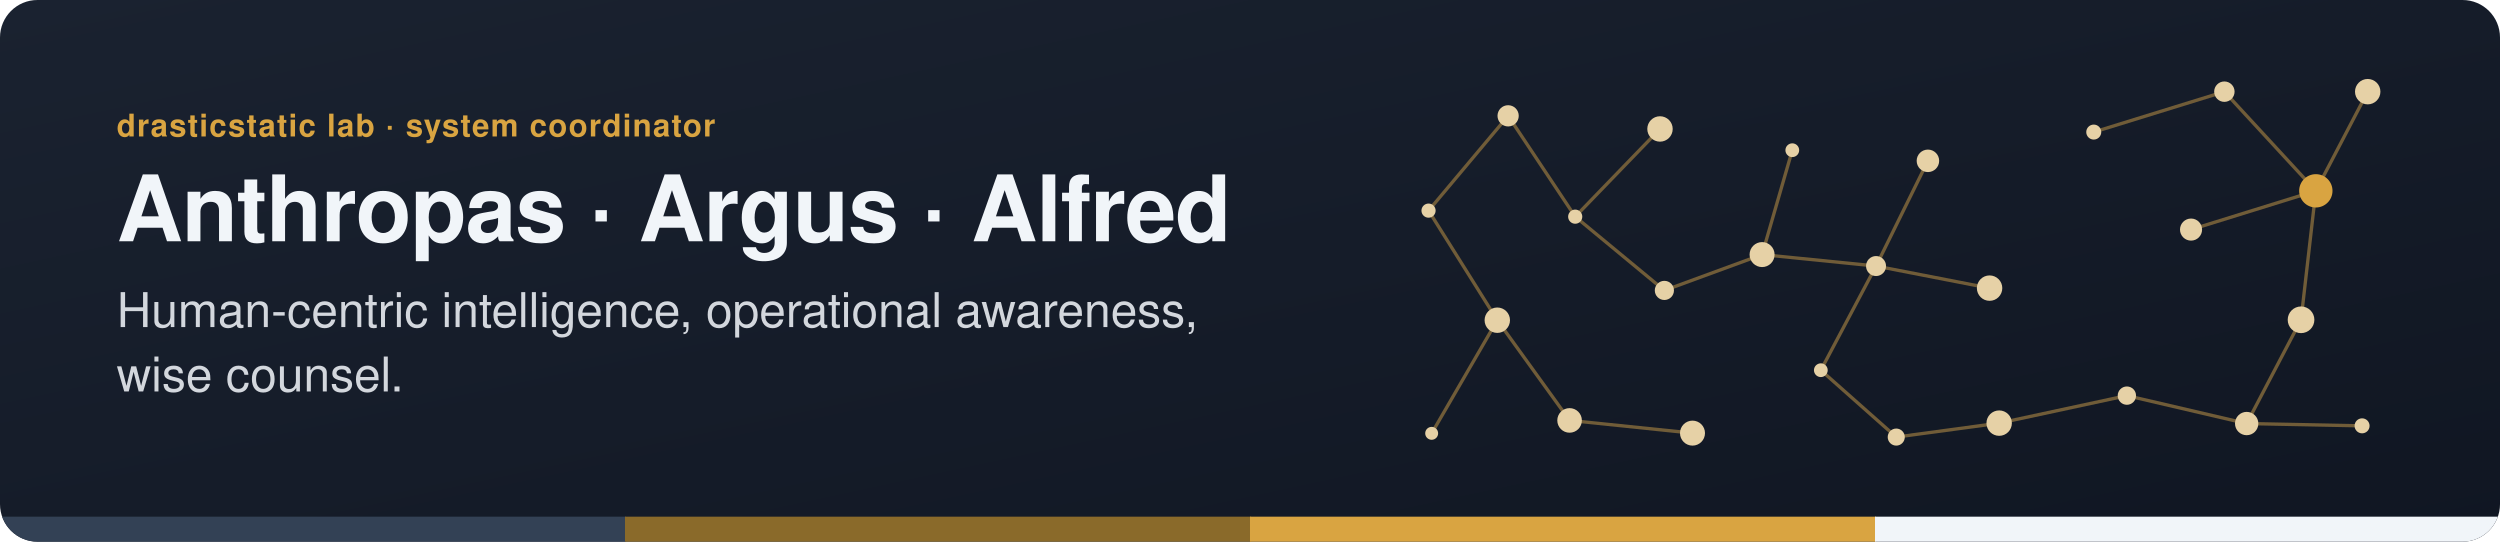
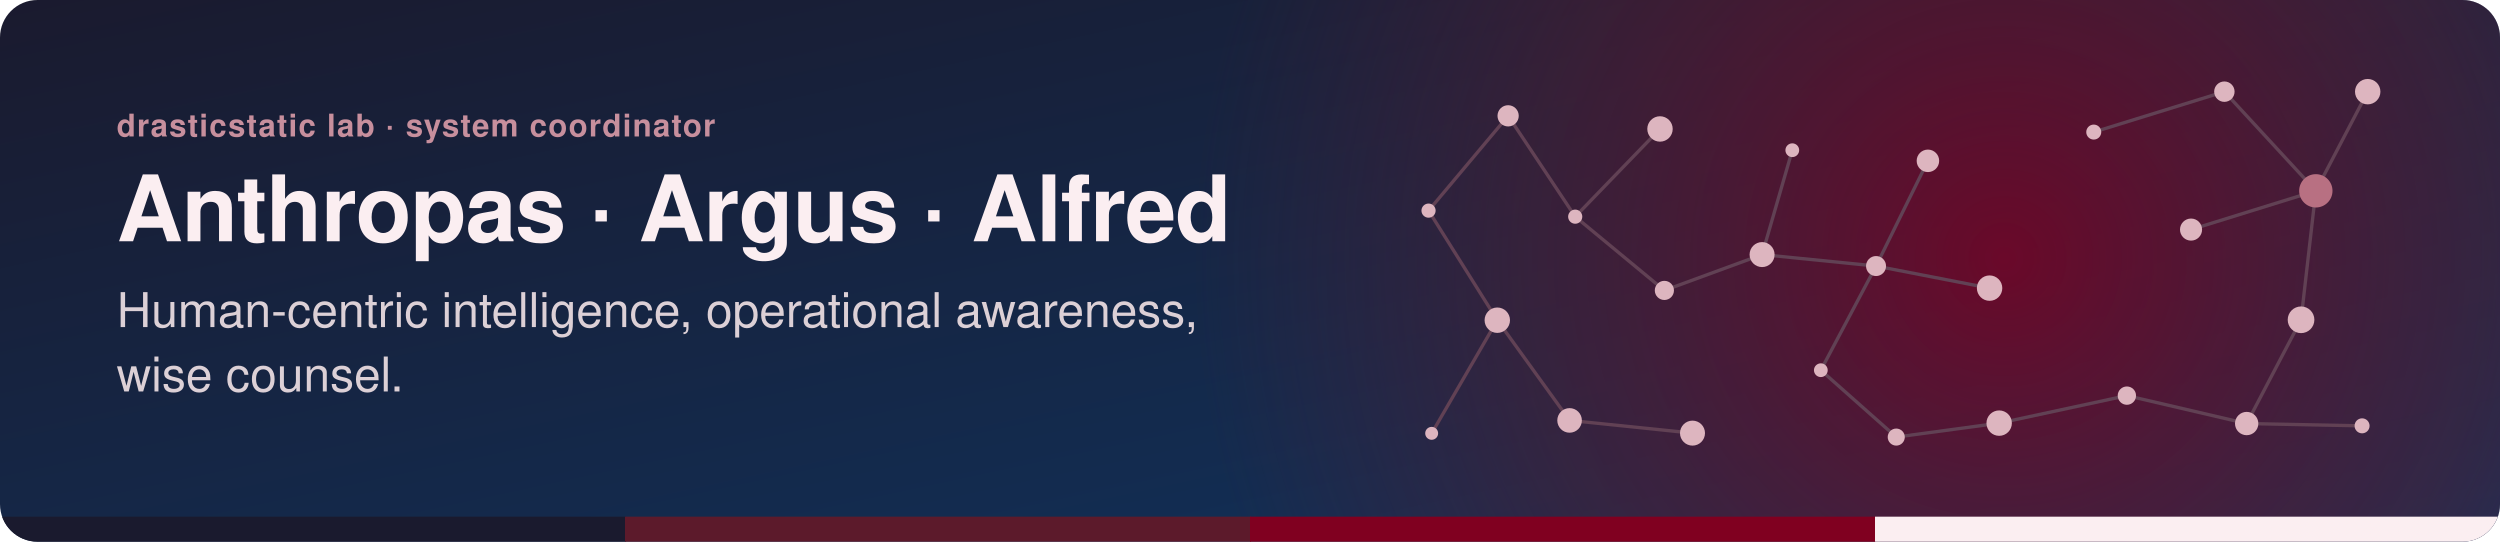
<svg xmlns="http://www.w3.org/2000/svg" width="1200" height="260" viewBox="0 0 1200 260" role="img" aria-labelledby="t d">
  <style>
    /* Motion only for readers who have not asked for less. Outside this block everything is in its finished state. */
    @media (prefers-reduced-motion: no-preference) {
      .draw { stroke-dasharray: 100; animation: draw 2.6s cubic-bezier(.4,0,.2,1) both; }
      .arrive { animation: arrive .5s ease-out both; }
      .breathe { transform-box: fill-box; transform-origin: center; animation: breathe 8s steps(48) 3s infinite; }
      .halo { transform-box: fill-box; transform-origin: center; animation: halo 5s steps(60) 3.6s infinite; }
    }
    @keyframes draw { from { stroke-dashoffset: 100 } to { stroke-dashoffset: 0 } }
    @keyframes arrive { from { opacity: 0 } to { opacity: 1 } }
    @keyframes breathe { 0%, 100% { transform: scale(1) } 50% { transform: scale(1.07) } }
    @keyframes halo { 0% { opacity: .55; transform: scale(1) } 70%, 100% { opacity: 0; transform: scale(2.1) } }
    .halo { opacity: 0 }
  </style>
  <defs>
    <linearGradient id="ground" x1="0" y1="0" x2="1" y2="1">
-       <stop offset="0" stop-color="#1a2230" />
-       <stop offset="1" stop-color="#101622" />
+       <stop offset="0" stop-color="#1a1a2e" />
+       <stop offset="1" stop-color="#0f3460" />
    </linearGradient>
    <linearGradient id="line" gradientUnits="userSpaceOnUse" x1="668" y1="0" x2="1160" y2="0">
-       <stop offset="0.00" stop-color="#8a6a2a" />
-       <stop offset="0.50" stop-color="#d9a441" />
-       <stop offset="1.00" stop-color="#e6d1a6" />
+       <stop offset="0.00" stop-color="#804c5a" />
+       <stop offset="0.50" stop-color="#b87082" />
+       <stop offset="1.00" stop-color="#ddb5bf" />
    </linearGradient>
    <linearGradient id="fade" gradientUnits="userSpaceOnUse" x1="620" y1="0" x2="1200" y2="0">
-       <stop offset="0" stop-color="#d9a441" stop-opacity="0" />
-       <stop offset=".35" stop-color="#d9a441" />
-       <stop offset="1" stop-color="#e6d1a6" />
+       <stop offset="0" stop-color="#b87082" stop-opacity="0" />
+       <stop offset=".35" stop-color="#b87082" />
+       <stop offset="1" stop-color="#ddb5bf" />
    </linearGradient>
    <clipPath id="card">
      <rect width="1200" height="260" rx="18" />
    </clipPath>
+     <radialGradient id="ember" gradientUnits="userSpaceOnUse" cx="962" cy="124" r="390">
+       <stop offset="0" stop-color="#800020" stop-opacity=".8" />
+       <stop offset=".6" stop-color="#5c1a2b" stop-opacity=".45" />
+       <stop offset="1" stop-color="#5c1a2b" stop-opacity="0" />
+     </radialGradient>
  </defs>
  <g clip-path="url(#card)">
    <rect width="1200" height="260" fill="url(#ground)" />
-     <circle class="halo" cx="1111.6" cy="91.6" r="13" fill="none" stroke="#e6d1a6" stroke-width="2" />
-     <path class="draw" pathLength="100" d="M1111.6 91.6L1136.5 44.0" fill="none" stroke="#705c38" stroke-width="1.6" stroke-linecap="round" stroke-linejoin="round" style="animation-delay:0.30s" />
-     <path class="draw" pathLength="100" d="M1111.6 91.6L1104.5 153.5" fill="none" stroke="#705c38" stroke-width="1.6" stroke-linecap="round" stroke-linejoin="round" style="animation-delay:0.52s" />
-     <path class="draw" pathLength="100" d="M1104.5 153.5L1078.4 203.3" fill="none" stroke="#705c38" stroke-width="1.6" stroke-linecap="round" stroke-linejoin="round" style="animation-delay:0.74s" />
-     <path class="draw" pathLength="100" d="M1078.4 203.3L1133.8 204.4" fill="none" stroke="#705c38" stroke-width="1.6" stroke-linecap="round" stroke-linejoin="round" style="animation-delay:0.96s" />
-     <path class="draw" pathLength="100" d="M1078.4 203.3L1020.9 189.9" fill="none" stroke="#705c38" stroke-width="1.6" stroke-linecap="round" stroke-linejoin="round" style="animation-delay:1.18s" />
-     <path class="draw" pathLength="100" d="M1020.9 189.9L959.6 203.1" fill="none" stroke="#705c38" stroke-width="1.6" stroke-linecap="round" stroke-linejoin="round" style="animation-delay:1.40s" />
-     <path class="draw" pathLength="100" d="M959.6 203.1L910.2 209.8" fill="none" stroke="#705c38" stroke-width="1.6" stroke-linecap="round" stroke-linejoin="round" style="animation-delay:1.62s" />
-     <path class="draw" pathLength="100" d="M910.2 209.8L874.0 177.7" fill="none" stroke="#705c38" stroke-width="1.6" stroke-linecap="round" stroke-linejoin="round" style="animation-delay:1.84s" />
-     <path class="draw" pathLength="100" d="M874.0 177.7L900.5 127.7" fill="none" stroke="#705c38" stroke-width="1.6" stroke-linecap="round" stroke-linejoin="round" style="animation-delay:2.06s" />
-     <path class="draw" pathLength="100" d="M900.5 127.7L845.8 122.2" fill="none" stroke="#705c38" stroke-width="1.6" stroke-linecap="round" stroke-linejoin="round" style="animation-delay:2.28s" />
-     <path class="draw" pathLength="100" d="M845.8 122.2L798.9 139.4" fill="none" stroke="#705c38" stroke-width="1.6" stroke-linecap="round" stroke-linejoin="round" style="animation-delay:2.50s" />
-     <path class="draw" pathLength="100" d="M845.8 122.2L860.3 72.1" fill="none" stroke="#705c38" stroke-width="1.6" stroke-linecap="round" stroke-linejoin="round" style="animation-delay:2.72s" />
-     <path class="draw" pathLength="100" d="M900.5 127.7L955.0 138.3" fill="none" stroke="#705c38" stroke-width="1.6" stroke-linecap="round" stroke-linejoin="round" style="animation-delay:2.94s" />
-     <path class="draw" pathLength="100" d="M798.9 139.4L756.1 104.0" fill="none" stroke="#705c38" stroke-width="1.6" stroke-linecap="round" stroke-linejoin="round" style="animation-delay:3.16s" />
-     <path class="draw" pathLength="100" d="M900.5 127.7L925.4 77.2" fill="none" stroke="#705c38" stroke-width="1.6" stroke-linecap="round" stroke-linejoin="round" style="animation-delay:3.38s" />
-     <path class="draw" pathLength="100" d="M756.1 104.0L723.9 55.6" fill="none" stroke="#705c38" stroke-width="1.6" stroke-linecap="round" stroke-linejoin="round" style="animation-delay:3.60s" />
-     <path class="draw" pathLength="100" d="M756.1 104.0L796.8 61.9" fill="none" stroke="#705c38" stroke-width="1.6" stroke-linecap="round" stroke-linejoin="round" style="animation-delay:3.82s" />
-     <path class="draw" pathLength="100" d="M723.9 55.6L685.7 101.1" fill="none" stroke="#705c38" stroke-width="1.6" stroke-linecap="round" stroke-linejoin="round" style="animation-delay:4.04s" />
-     <path class="draw" pathLength="100" d="M685.7 101.1L718.7 153.7" fill="none" stroke="#705c38" stroke-width="1.6" stroke-linecap="round" stroke-linejoin="round" style="animation-delay:4.26s" />
-     <path class="draw" pathLength="100" d="M718.7 153.7L753.4 201.8" fill="none" stroke="#705c38" stroke-width="1.6" stroke-linecap="round" stroke-linejoin="round" style="animation-delay:4.48s" />
-     <path class="draw" pathLength="100" d="M753.4 201.8L812.4 207.9" fill="none" stroke="#705c38" stroke-width="1.6" stroke-linecap="round" stroke-linejoin="round" style="animation-delay:4.70s" />
-     <path class="draw" pathLength="100" d="M1111.6 91.6L1051.7 110.2" fill="none" stroke="#705c38" stroke-width="1.6" stroke-linecap="round" stroke-linejoin="round" style="animation-delay:4.92s" />
-     <path class="draw" pathLength="100" d="M718.7 153.7L687.2 208.0" fill="none" stroke="#705c38" stroke-width="1.6" stroke-linecap="round" stroke-linejoin="round" style="animation-delay:5.14s" />
-     <path class="draw" pathLength="100" d="M1111.6 91.6L1067.7 44.0" fill="none" stroke="#705c38" stroke-width="1.6" stroke-linecap="round" stroke-linejoin="round" style="animation-delay:5.36s" />
-     <path class="draw" pathLength="100" d="M1067.7 44.0L1005.0 63.4" fill="none" stroke="#705c38" stroke-width="1.6" stroke-linecap="round" stroke-linejoin="round" style="animation-delay:5.58s" />
-     <circle class="arrive" style="animation-delay:0.15s" cx="1111.6" cy="91.6" r="8.0" fill="#d9a441" />
-     <circle class="arrive" style="animation-delay:0.39s" cx="1005.0" cy="63.4" r="3.6" fill="#e6d1a6" />
-     <circle class="arrive" style="animation-delay:0.63s" cx="812.4" cy="207.9" r="6.0" fill="#e6d1a6" />
-     <circle class="arrive" style="animation-delay:0.87s" cx="1020.9" cy="189.9" r="4.4" fill="#e6d1a6" />
-     <circle class="arrive" style="animation-delay:1.11s" cx="1067.7" cy="44.0" r="4.9" fill="#e6d1a6" />
-     <circle class="arrive" style="animation-delay:1.35s" cx="718.7" cy="153.7" r="6.1" fill="#e6d1a6" />
-     <circle class="arrive" style="animation-delay:1.59s" cx="955.0" cy="138.3" r="6.1" fill="#e6d1a6" />
-     <circle class="arrive" style="animation-delay:1.83s" cx="723.9" cy="55.6" r="5.1" fill="#e6d1a6" />
-     <circle class="arrive" style="animation-delay:2.07s" cx="860.3" cy="72.1" r="3.3" fill="#e6d1a6" />
-     <circle class="arrive" style="animation-delay:2.31s" cx="925.4" cy="77.2" r="5.4" fill="#e6d1a6" />
-     <circle class="arrive" style="animation-delay:2.55s" cx="1104.5" cy="153.5" r="6.4" fill="#e6d1a6" />
-     <circle class="arrive" style="animation-delay:2.79s" cx="874.0" cy="177.7" r="3.3" fill="#e6d1a6" />
-     <circle class="arrive" style="animation-delay:3.03s" cx="798.9" cy="139.4" r="4.6" fill="#e6d1a6" />
-     <circle class="arrive" style="animation-delay:3.27s" cx="959.6" cy="203.1" r="6.1" fill="#e6d1a6" />
-     <circle class="arrive" style="animation-delay:3.51s" cx="1051.7" cy="110.2" r="5.3" fill="#e6d1a6" />
-     <circle class="arrive" style="animation-delay:3.75s" cx="796.8" cy="61.9" r="6.1" fill="#e6d1a6" />
-     <circle class="arrive" style="animation-delay:3.99s" cx="687.2" cy="208.0" r="3.1" fill="#e6d1a6" />
-     <circle class="arrive" style="animation-delay:4.23s" cx="753.4" cy="201.8" r="5.9" fill="#e6d1a6" />
-     <circle class="arrive" style="animation-delay:4.47s" cx="1133.8" cy="204.4" r="3.6" fill="#e6d1a6" />
-     <circle class="arrive" style="animation-delay:4.71s" cx="685.7" cy="101.1" r="3.4" fill="#e6d1a6" />
-     <circle class="arrive" style="animation-delay:4.95s" cx="1078.4" cy="203.3" r="5.6" fill="#e6d1a6" />
-     <circle class="arrive" style="animation-delay:5.19s" cx="756.1" cy="104.0" r="3.4" fill="#e6d1a6" />
-     <circle class="arrive" style="animation-delay:5.43s" cx="1136.5" cy="44.0" r="6.1" fill="#e6d1a6" />
-     <circle class="arrive" style="animation-delay:5.67s" cx="900.5" cy="127.7" r="4.8" fill="#e6d1a6" />
-     <circle class="arrive" style="animation-delay:5.91s" cx="845.8" cy="122.2" r="6.0" fill="#e6d1a6" />
-     <circle class="arrive" style="animation-delay:6.15s" cx="910.2" cy="209.8" r="4.1" fill="#e6d1a6" />
-     <rect x="0.0" y="248" width="300.5" height="12" fill="#334155" />
-     <rect x="300.0" y="248" width="300.5" height="12" fill="#8a6a2a" />
-     <rect x="600.0" y="248" width="300.5" height="12" fill="#d9a441" />
-     <rect x="900.0" y="248" width="300.5" height="12" fill="#f1f5f9" />
+     <rect width="1200" height="260" fill="url(#ember)" />
+     <circle class="halo" cx="1111.6" cy="91.6" r="13" fill="none" stroke="#ddb5bf" stroke-width="2" />
+     <path class="draw" pathLength="100" d="M1111.6 91.6L1136.5 44.0" fill="none" stroke="#614154" stroke-width="1.6" stroke-linecap="round" stroke-linejoin="round" style="animation-delay:0.30s" />
+     <path class="draw" pathLength="100" d="M1111.6 91.6L1104.5 153.5" fill="none" stroke="#614154" stroke-width="1.6" stroke-linecap="round" stroke-linejoin="round" style="animation-delay:0.52s" />
+     <path class="draw" pathLength="100" d="M1104.5 153.5L1078.4 203.3" fill="none" stroke="#614154" stroke-width="1.6" stroke-linecap="round" stroke-linejoin="round" style="animation-delay:0.74s" />
+     <path class="draw" pathLength="100" d="M1078.4 203.3L1133.8 204.4" fill="none" stroke="#614154" stroke-width="1.6" stroke-linecap="round" stroke-linejoin="round" style="animation-delay:0.96s" />
+     <path class="draw" pathLength="100" d="M1078.4 203.3L1020.9 189.9" fill="none" stroke="#614154" stroke-width="1.6" stroke-linecap="round" stroke-linejoin="round" style="animation-delay:1.18s" />
+     <path class="draw" pathLength="100" d="M1020.9 189.9L959.6 203.1" fill="none" stroke="#614154" stroke-width="1.6" stroke-linecap="round" stroke-linejoin="round" style="animation-delay:1.40s" />
+     <path class="draw" pathLength="100" d="M959.6 203.1L910.2 209.8" fill="none" stroke="#614154" stroke-width="1.6" stroke-linecap="round" stroke-linejoin="round" style="animation-delay:1.62s" />
+     <path class="draw" pathLength="100" d="M910.2 209.8L874.0 177.7" fill="none" stroke="#614154" stroke-width="1.6" stroke-linecap="round" stroke-linejoin="round" style="animation-delay:1.84s" />
+     <path class="draw" pathLength="100" d="M874.0 177.7L900.5 127.7" fill="none" stroke="#614154" stroke-width="1.6" stroke-linecap="round" stroke-linejoin="round" style="animation-delay:2.06s" />
+     <path class="draw" pathLength="100" d="M900.5 127.7L845.8 122.2" fill="none" stroke="#614154" stroke-width="1.6" stroke-linecap="round" stroke-linejoin="round" style="animation-delay:2.28s" />
+     <path class="draw" pathLength="100" d="M845.8 122.2L798.9 139.4" fill="none" stroke="#614154" stroke-width="1.6" stroke-linecap="round" stroke-linejoin="round" style="animation-delay:2.50s" />
+     <path class="draw" pathLength="100" d="M845.8 122.2L860.3 72.1" fill="none" stroke="#614154" stroke-width="1.6" stroke-linecap="round" stroke-linejoin="round" style="animation-delay:2.72s" />
+     <path class="draw" pathLength="100" d="M900.5 127.7L955.0 138.3" fill="none" stroke="#614154" stroke-width="1.6" stroke-linecap="round" stroke-linejoin="round" style="animation-delay:2.94s" />
+     <path class="draw" pathLength="100" d="M798.9 139.4L756.1 104.0" fill="none" stroke="#614154" stroke-width="1.6" stroke-linecap="round" stroke-linejoin="round" style="animation-delay:3.16s" />
+     <path class="draw" pathLength="100" d="M900.5 127.7L925.4 77.2" fill="none" stroke="#614154" stroke-width="1.6" stroke-linecap="round" stroke-linejoin="round" style="animation-delay:3.38s" />
+     <path class="draw" pathLength="100" d="M756.1 104.0L723.9 55.6" fill="none" stroke="#614154" stroke-width="1.6" stroke-linecap="round" stroke-linejoin="round" style="animation-delay:3.60s" />
+     <path class="draw" pathLength="100" d="M756.1 104.0L796.8 61.9" fill="none" stroke="#614154" stroke-width="1.6" stroke-linecap="round" stroke-linejoin="round" style="animation-delay:3.82s" />
+     <path class="draw" pathLength="100" d="M723.9 55.6L685.7 101.1" fill="none" stroke="#614154" stroke-width="1.6" stroke-linecap="round" stroke-linejoin="round" style="animation-delay:4.04s" />
+     <path class="draw" pathLength="100" d="M685.7 101.1L718.7 153.7" fill="none" stroke="#614154" stroke-width="1.6" stroke-linecap="round" stroke-linejoin="round" style="animation-delay:4.26s" />
+     <path class="draw" pathLength="100" d="M718.7 153.7L753.4 201.8" fill="none" stroke="#614154" stroke-width="1.6" stroke-linecap="round" stroke-linejoin="round" style="animation-delay:4.48s" />
+     <path class="draw" pathLength="100" d="M753.4 201.8L812.4 207.9" fill="none" stroke="#614154" stroke-width="1.6" stroke-linecap="round" stroke-linejoin="round" style="animation-delay:4.70s" />
+     <path class="draw" pathLength="100" d="M1111.6 91.6L1051.7 110.2" fill="none" stroke="#614154" stroke-width="1.6" stroke-linecap="round" stroke-linejoin="round" style="animation-delay:4.92s" />
+     <path class="draw" pathLength="100" d="M718.7 153.7L687.2 208.0" fill="none" stroke="#614154" stroke-width="1.6" stroke-linecap="round" stroke-linejoin="round" style="animation-delay:5.14s" />
+     <path class="draw" pathLength="100" d="M1111.6 91.6L1067.7 44.0" fill="none" stroke="#614154" stroke-width="1.6" stroke-linecap="round" stroke-linejoin="round" style="animation-delay:5.36s" />
+     <path class="draw" pathLength="100" d="M1067.7 44.0L1005.0 63.4" fill="none" stroke="#614154" stroke-width="1.6" stroke-linecap="round" stroke-linejoin="round" style="animation-delay:5.58s" />
+     <circle class="arrive" style="animation-delay:0.15s" cx="1111.6" cy="91.6" r="8.0" fill="#b87082" />
+     <circle class="arrive" style="animation-delay:0.39s" cx="1005.0" cy="63.4" r="3.6" fill="#ddb5bf" />
+     <circle class="arrive" style="animation-delay:0.63s" cx="812.4" cy="207.9" r="6.0" fill="#ddb5bf" />
+     <circle class="arrive" style="animation-delay:0.87s" cx="1020.9" cy="189.9" r="4.4" fill="#ddb5bf" />
+     <circle class="arrive" style="animation-delay:1.11s" cx="1067.7" cy="44.0" r="4.9" fill="#ddb5bf" />
+     <circle class="arrive" style="animation-delay:1.35s" cx="718.7" cy="153.7" r="6.1" fill="#ddb5bf" />
+     <circle class="arrive" style="animation-delay:1.59s" cx="955.0" cy="138.3" r="6.1" fill="#ddb5bf" />
+     <circle class="arrive" style="animation-delay:1.83s" cx="723.9" cy="55.6" r="5.1" fill="#ddb5bf" />
+     <circle class="arrive" style="animation-delay:2.07s" cx="860.3" cy="72.1" r="3.3" fill="#ddb5bf" />
+     <circle class="arrive" style="animation-delay:2.31s" cx="925.4" cy="77.2" r="5.4" fill="#ddb5bf" />
+     <circle class="arrive" style="animation-delay:2.55s" cx="1104.5" cy="153.5" r="6.4" fill="#ddb5bf" />
+     <circle class="arrive" style="animation-delay:2.79s" cx="874.0" cy="177.7" r="3.3" fill="#ddb5bf" />
+     <circle class="arrive" style="animation-delay:3.03s" cx="798.9" cy="139.4" r="4.6" fill="#ddb5bf" />
+     <circle class="arrive" style="animation-delay:3.27s" cx="959.6" cy="203.1" r="6.1" fill="#ddb5bf" />
+     <circle class="arrive" style="animation-delay:3.51s" cx="1051.7" cy="110.2" r="5.3" fill="#ddb5bf" />
+     <circle class="arrive" style="animation-delay:3.75s" cx="796.8" cy="61.9" r="6.1" fill="#ddb5bf" />
+     <circle class="arrive" style="animation-delay:3.99s" cx="687.2" cy="208.0" r="3.1" fill="#ddb5bf" />
+     <circle class="arrive" style="animation-delay:4.23s" cx="753.4" cy="201.8" r="5.9" fill="#ddb5bf" />
+     <circle class="arrive" style="animation-delay:4.47s" cx="1133.8" cy="204.4" r="3.6" fill="#ddb5bf" />
+     <circle class="arrive" style="animation-delay:4.71s" cx="685.7" cy="101.1" r="3.4" fill="#ddb5bf" />
+     <circle class="arrive" style="animation-delay:4.95s" cx="1078.4" cy="203.3" r="5.6" fill="#ddb5bf" />
+     <circle class="arrive" style="animation-delay:5.19s" cx="756.1" cy="104.0" r="3.4" fill="#ddb5bf" />
+     <circle class="arrive" style="animation-delay:5.43s" cx="1136.5" cy="44.0" r="6.1" fill="#ddb5bf" />
+     <circle class="arrive" style="animation-delay:5.67s" cx="900.5" cy="127.7" r="4.8" fill="#ddb5bf" />
+     <circle class="arrive" style="animation-delay:5.91s" cx="845.8" cy="122.2" r="6.0" fill="#ddb5bf" />
+     <circle class="arrive" style="animation-delay:6.15s" cx="910.2" cy="209.8" r="4.1" fill="#ddb5bf" />
+     <rect x="0.0" y="248" width="300.5" height="12" fill="#1a1a2e" />
+     <rect x="300.0" y="248" width="300.5" height="12" fill="#5c1a2b" />
+     <rect x="600.0" y="248" width="300.5" height="12" fill="#800020" />
+     <rect x="900.0" y="248" width="300.5" height="12" fill="#fbeef1" />
    <g font-family="Helvetica Neue, Helvetica, Arial, sans-serif">
-       <text x="56" y="65.5" fill="#d9a441" font-size="15" font-weight="700" letter-spacing=".6">drasticstatic lab · system coordinator</text>
-       <text x="56" y="115.8" fill="#f1f5f9" font-size="44" font-weight="700" letter-spacing="-.5">Anthropas · Argus · Alfred</text>
-       <text x="56" y="157.0" fill="#d3d7dd" font-size="23">Human-centric intelligence, operational awareness,</text>
-       <text x="56" y="187.9" fill="#d3d7dd" font-size="23">wise counsel.</text>
+       <text x="56" y="65.5" fill="#c78f9d" font-size="15" font-weight="700" letter-spacing=".6">drasticstatic lab · system coordinator</text>
+       <text x="56" y="115.8" fill="#fbeef1" font-size="44" font-weight="700" letter-spacing="-.5">Anthropas · Argus · Alfred</text>
+       <text x="56" y="157.0" fill="#dcd0d6" font-size="23">Human-centric intelligence, operational awareness,</text>
+       <text x="56" y="187.9" fill="#dcd0d6" font-size="23">wise counsel.</text>
    </g>
  </g>
</svg>
